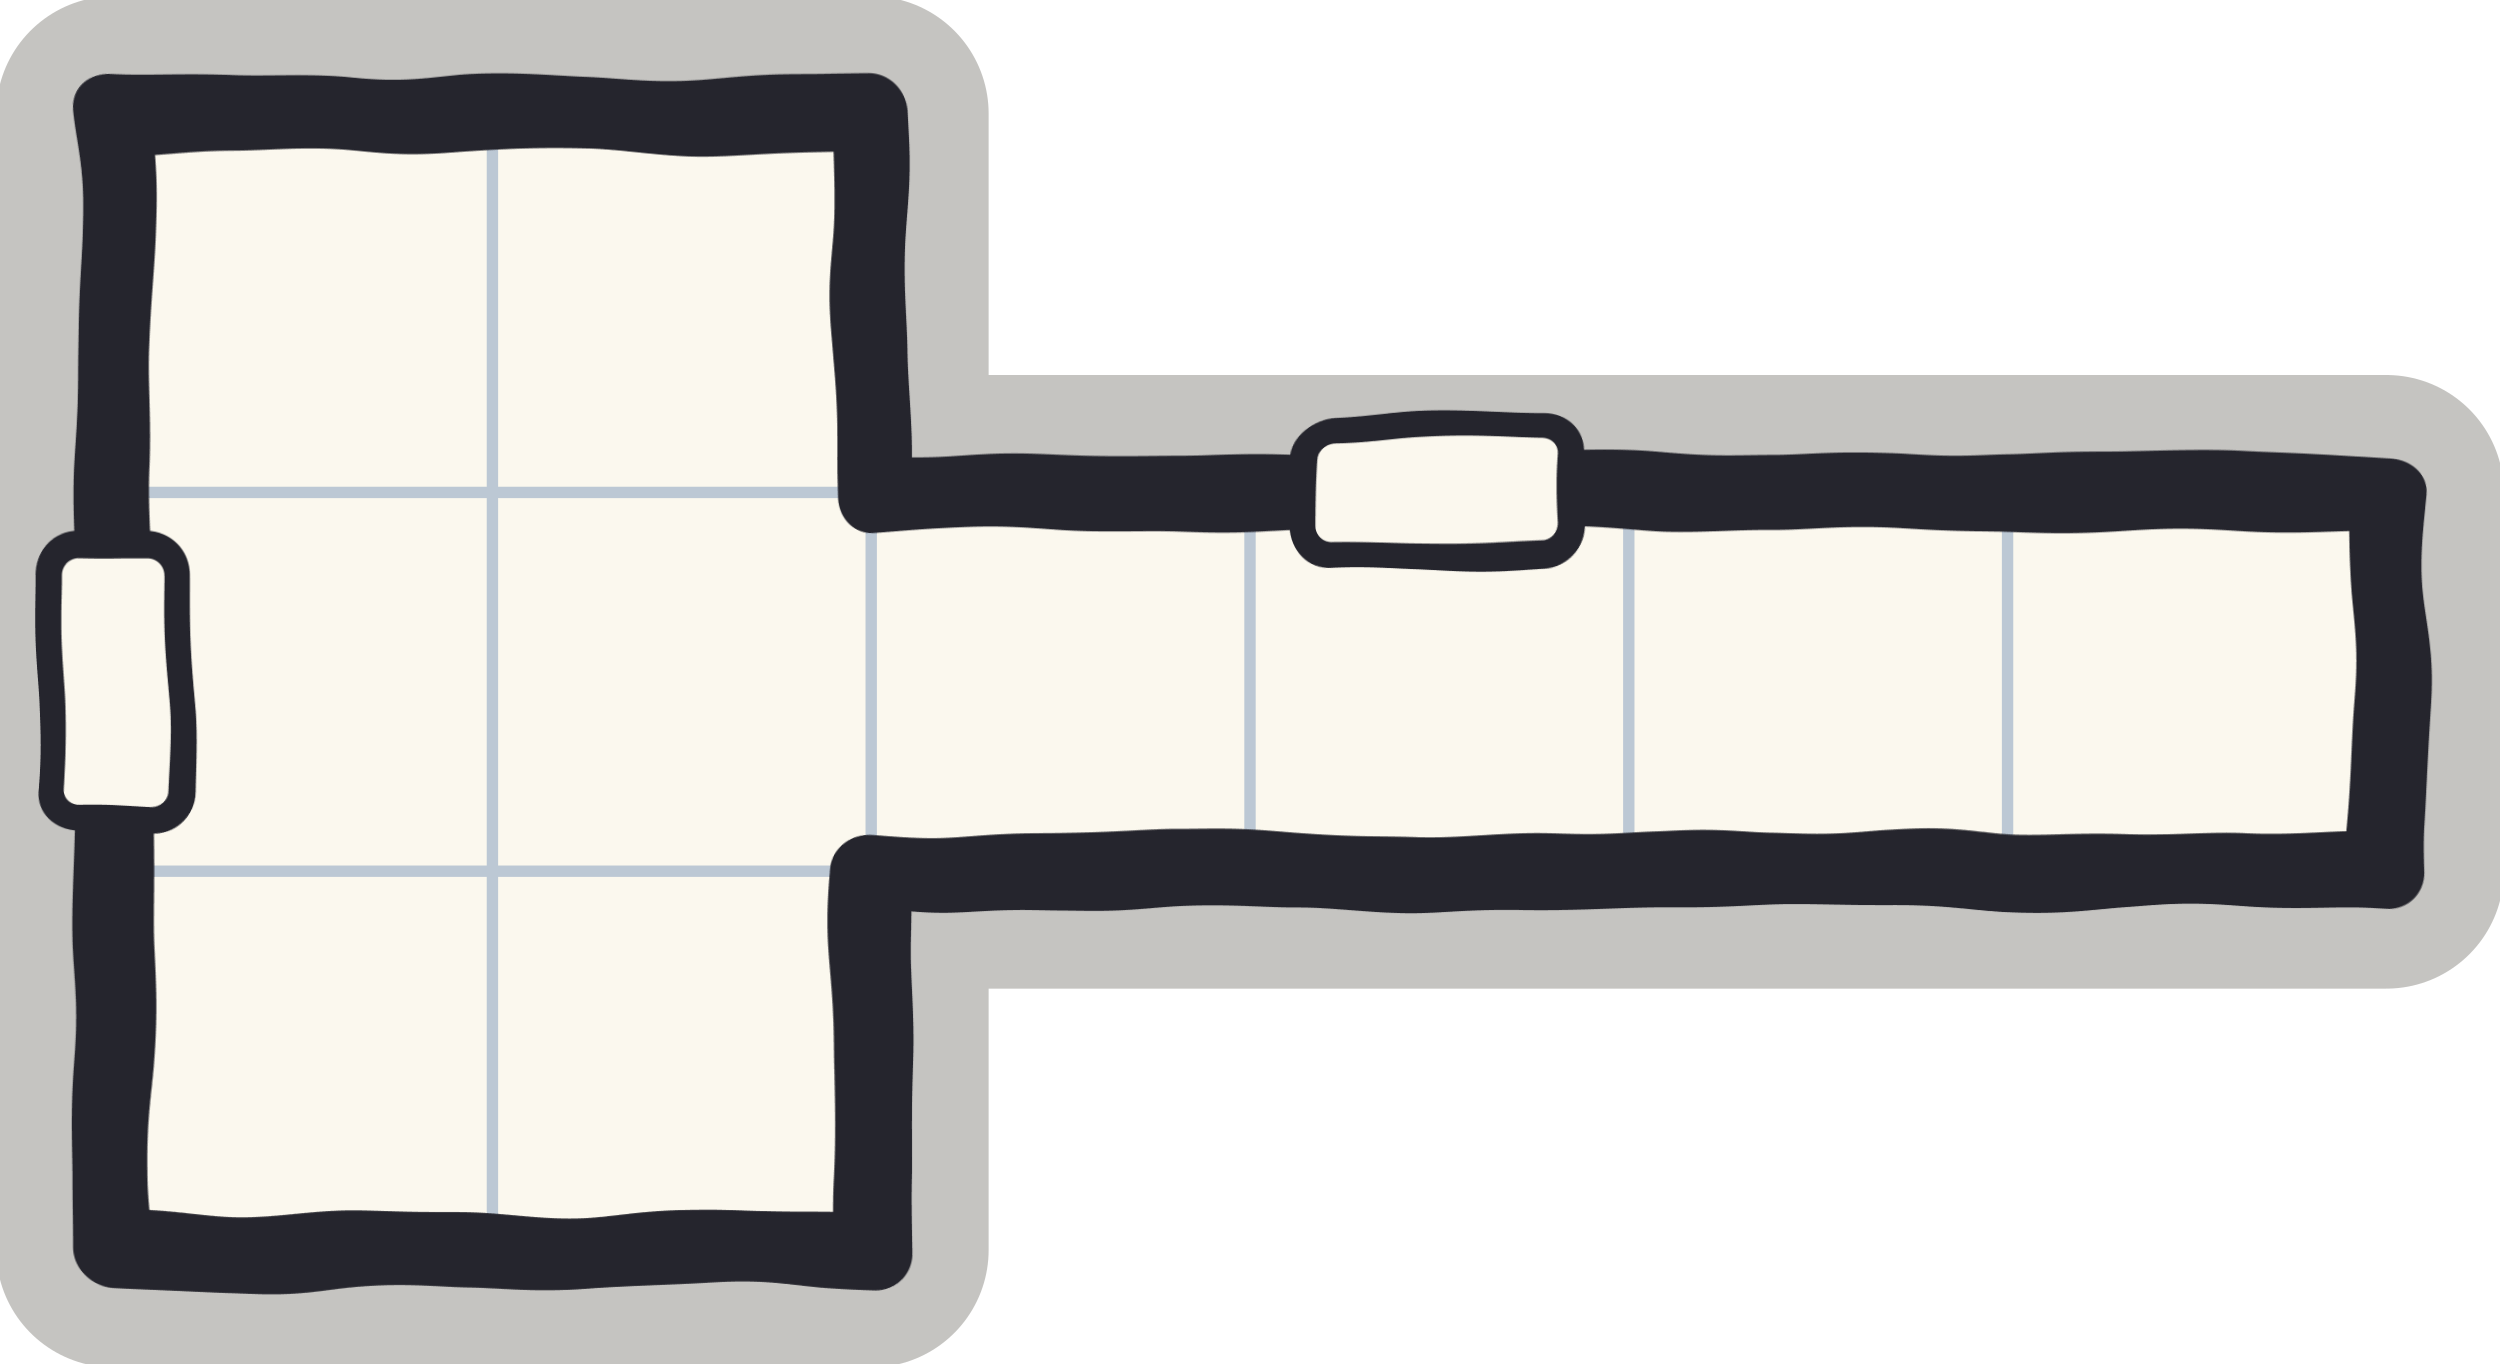
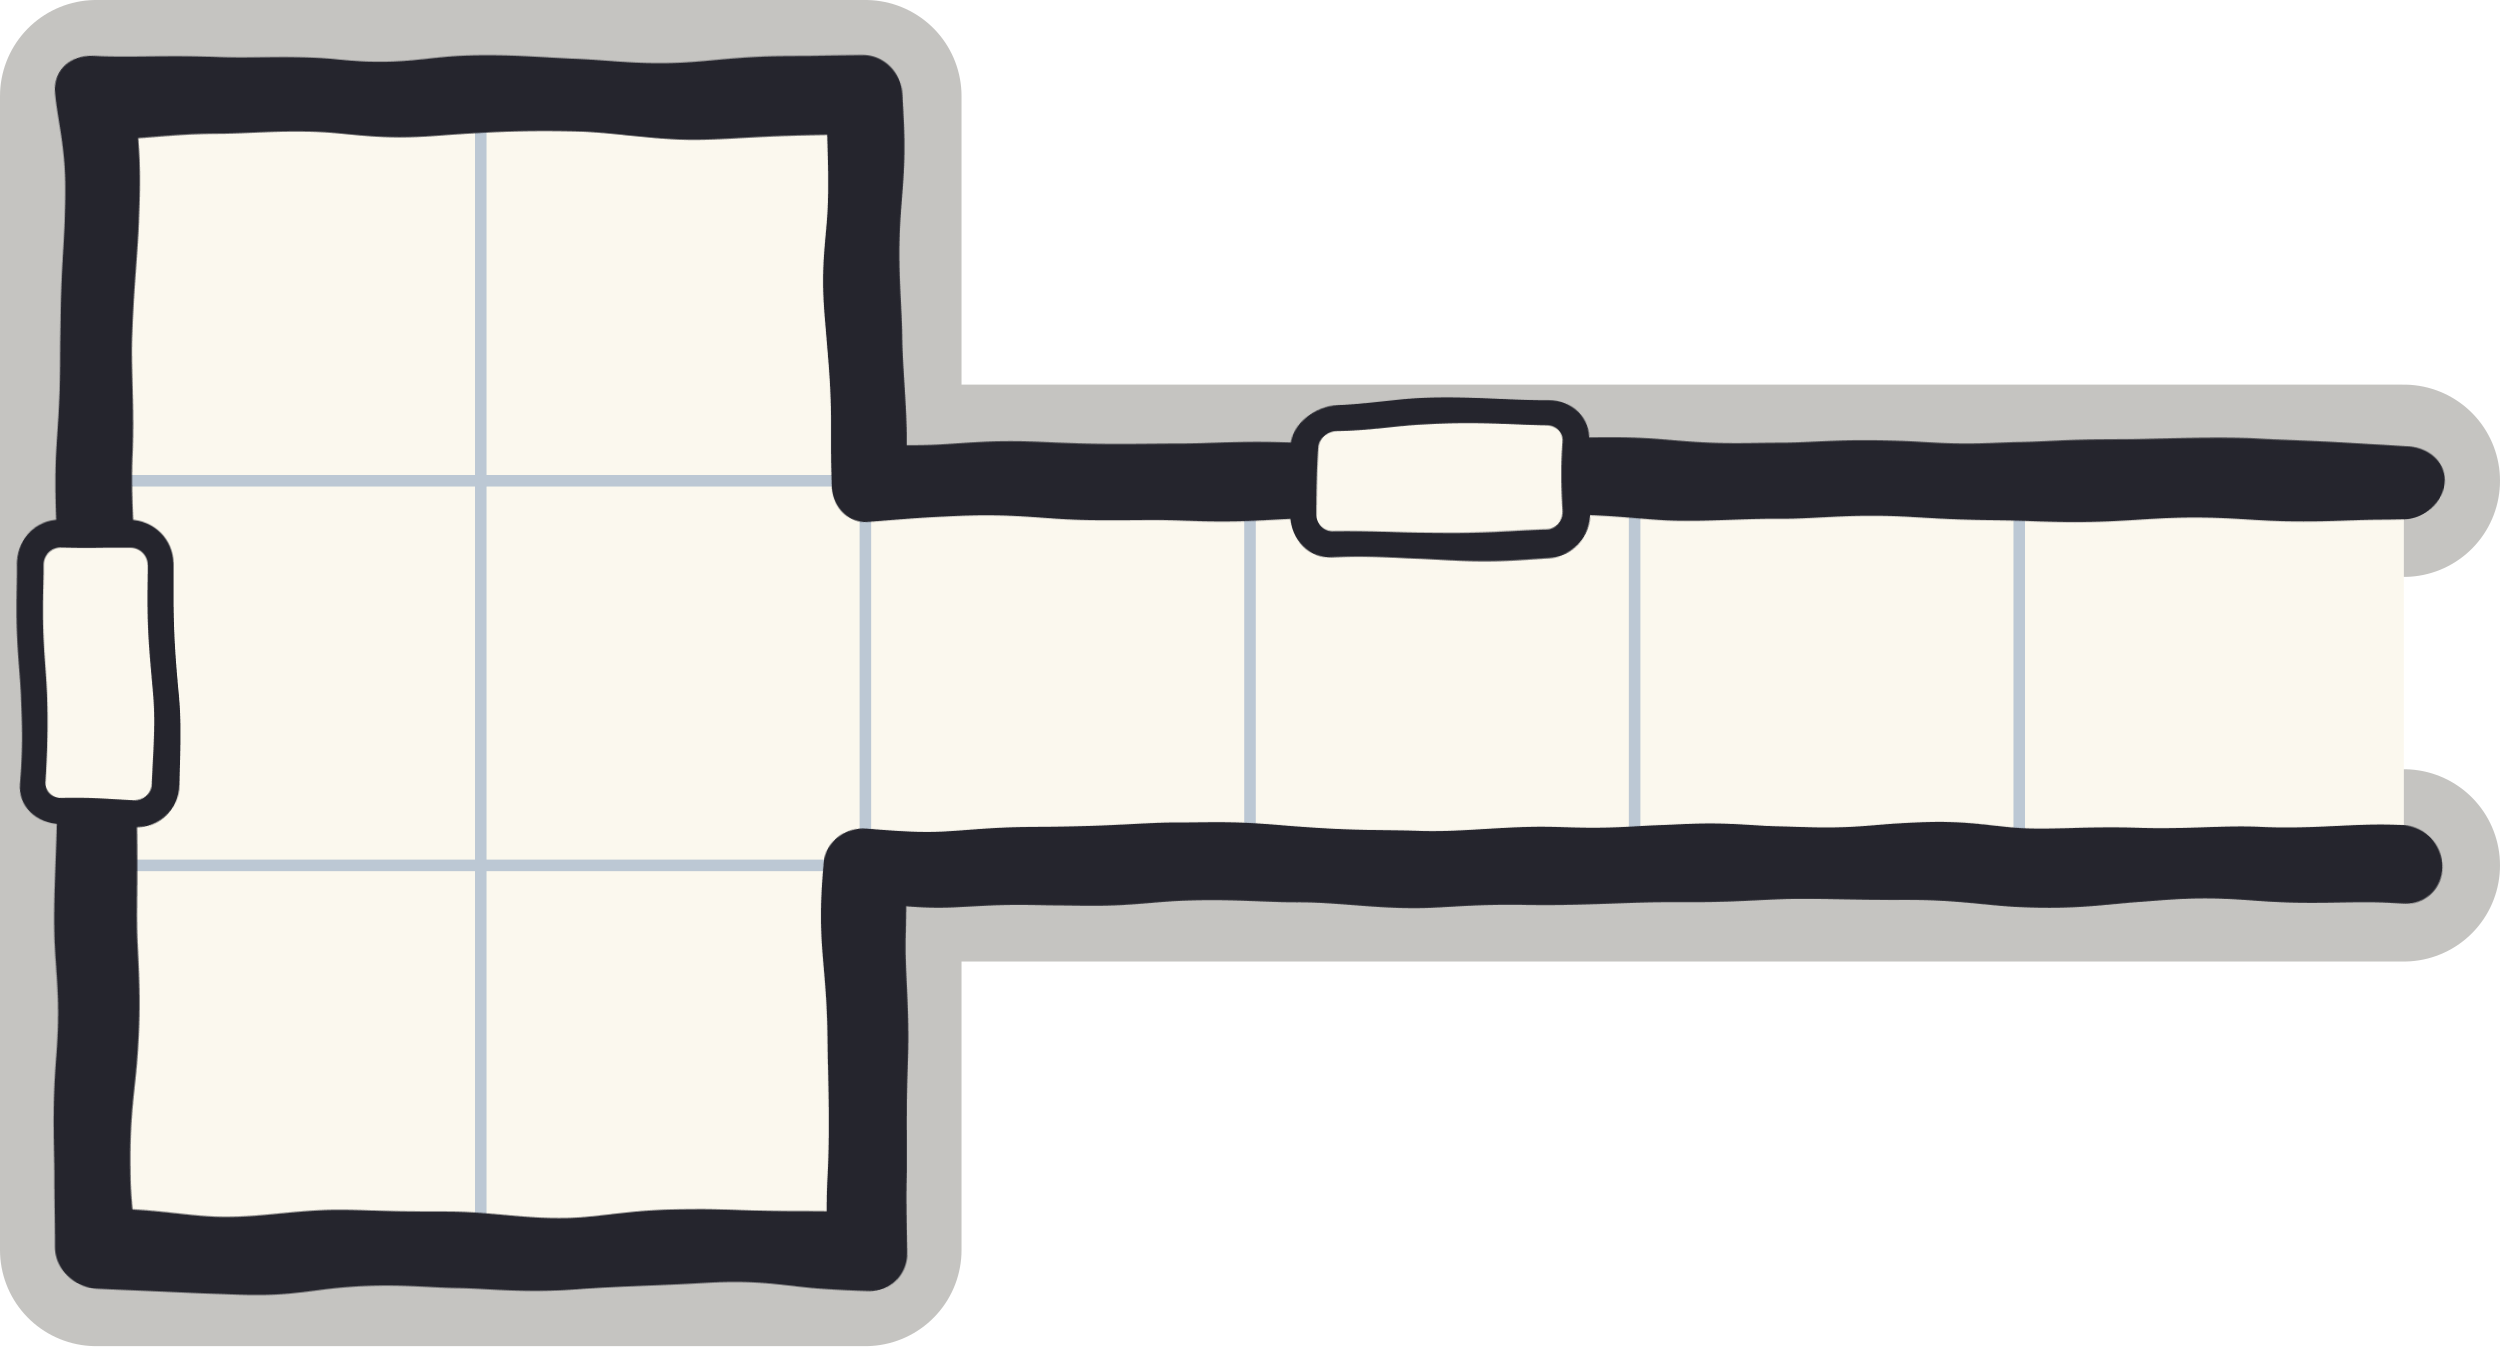
- <svg xmlns="http://www.w3.org/2000/svg" width="844.8" height="460.8" viewBox="-0.3 -0.3 6.6 3.6">
+ <svg xmlns="http://www.w3.org/2000/svg" width="832" height="448" viewBox="-0.25 -0.25 6.5 3.5">
  <defs>
    <filter id="m" x="-5%" y="-5%" width="110%" height="110%">
      <feTurbulence type="fractalNoise" baseFrequency="1.6" numOctaves="2" seed="64" result="n" />
      <feDisplacementMap in="SourceGraphic" in2="n" scale="0.07" />
    </filter>
  </defs>
-   <path d="M0 1L0 2 M1 3L2 3 M2 2L2 3 M2 1L3 1 M2 2L3 2 M0 0L1 0 M0 0L0 1 M3 1L4 1 M3 2L4 2 M5 1L6 1 M5 2L6 2 M6 1L6 2 M0 3L1 3 M0 2L0 3 M1 0L2 0 M2 0L2 1 M4 1L5 1 M4 2L5 2" fill="none" stroke="#8d8a84" stroke-opacity=".5" stroke-width=".62" stroke-linecap="round" stroke-linejoin="round" />
+   <path d="M0 1L0 2 M1 3L2 3 M2 2L2 3 M2 1L3 1 M2 2L3 2 M0 0L1 0 M0 0L0 1 M3 1L4 1 M3 2L4 2 M5 1L6 1 M5 2L6 2 M0 3L1 3 M0 2L0 3 M1 0L2 0 M2 0L2 1 M4 1L5 1 M4 2L5 2" fill="none" stroke="#8d8a84" stroke-opacity=".5" stroke-width=".5" stroke-linecap="round" stroke-linejoin="round" />
  <path d="M0 0h1v1h-1zM0 1h1v1h-1zM0 2h1v1h-1zM1 0h1v1h-1zM1 1h1v1h-1zM1 2h1v1h-1zM2 1h1v1h-1zM3 1h1v1h-1zM4 1h1v1h-1zM5 1h1v1h-1z" fill="#fbf8ee" />
  <path d="M1 0v1 M0 1h1 M1 1v1 M0 2h1 M1 2v1 M1 1h1 M2 1v1 M1 2h1 M3 1v1 M4 1v1 M5 1v1" fill="none" stroke="#6f8fb5" stroke-opacity=".45" stroke-width=".03" />
  <g filter="url(#m)">
-     <path d="M0 1L0 2 M1 3L2 3 M2 2L2 3 M2 1L3 1 M2 2L3 2 M0 0L1 0 M0 0L0 1 M3 1L4 1 M3 2L4 2 M5 1L6 1 M5 2L6 2 M6 1L6 2 M0 3L1 3 M0 2L0 3 M1 0L2 0 M2 0L2 1 M4 1L5 1 M4 2L5 2" fill="none" stroke="#25252d" stroke-width=".2" stroke-linecap="round" stroke-linejoin="round" />
+     <path d="M0 1L0 2 M1 3L2 3 M2 2L2 3 M2 1L3 1 M2 2L3 2 M0 0L1 0 M0 0L0 1 M3 1L4 1 M3 2L4 2 M5 1L6 1 M5 2L6 2 M0 3L1 3 M0 2L0 3 M1 0L2 0 M2 0L2 1 M4 1L5 1 M4 2L5 2" fill="none" stroke="#25252d" stroke-width=".2" stroke-linecap="round" stroke-linejoin="round" />
    <g fill="#fbf8ee" stroke="#25252d" stroke-width=".07">
      <rect x="3.14" y="0.83" width="0.72" height="0.34" rx="0.08" />
      <rect x="-0.17" y="1.14" width="0.34" height="0.72" rx="0.08" />
    </g>
  </g>
</svg>
